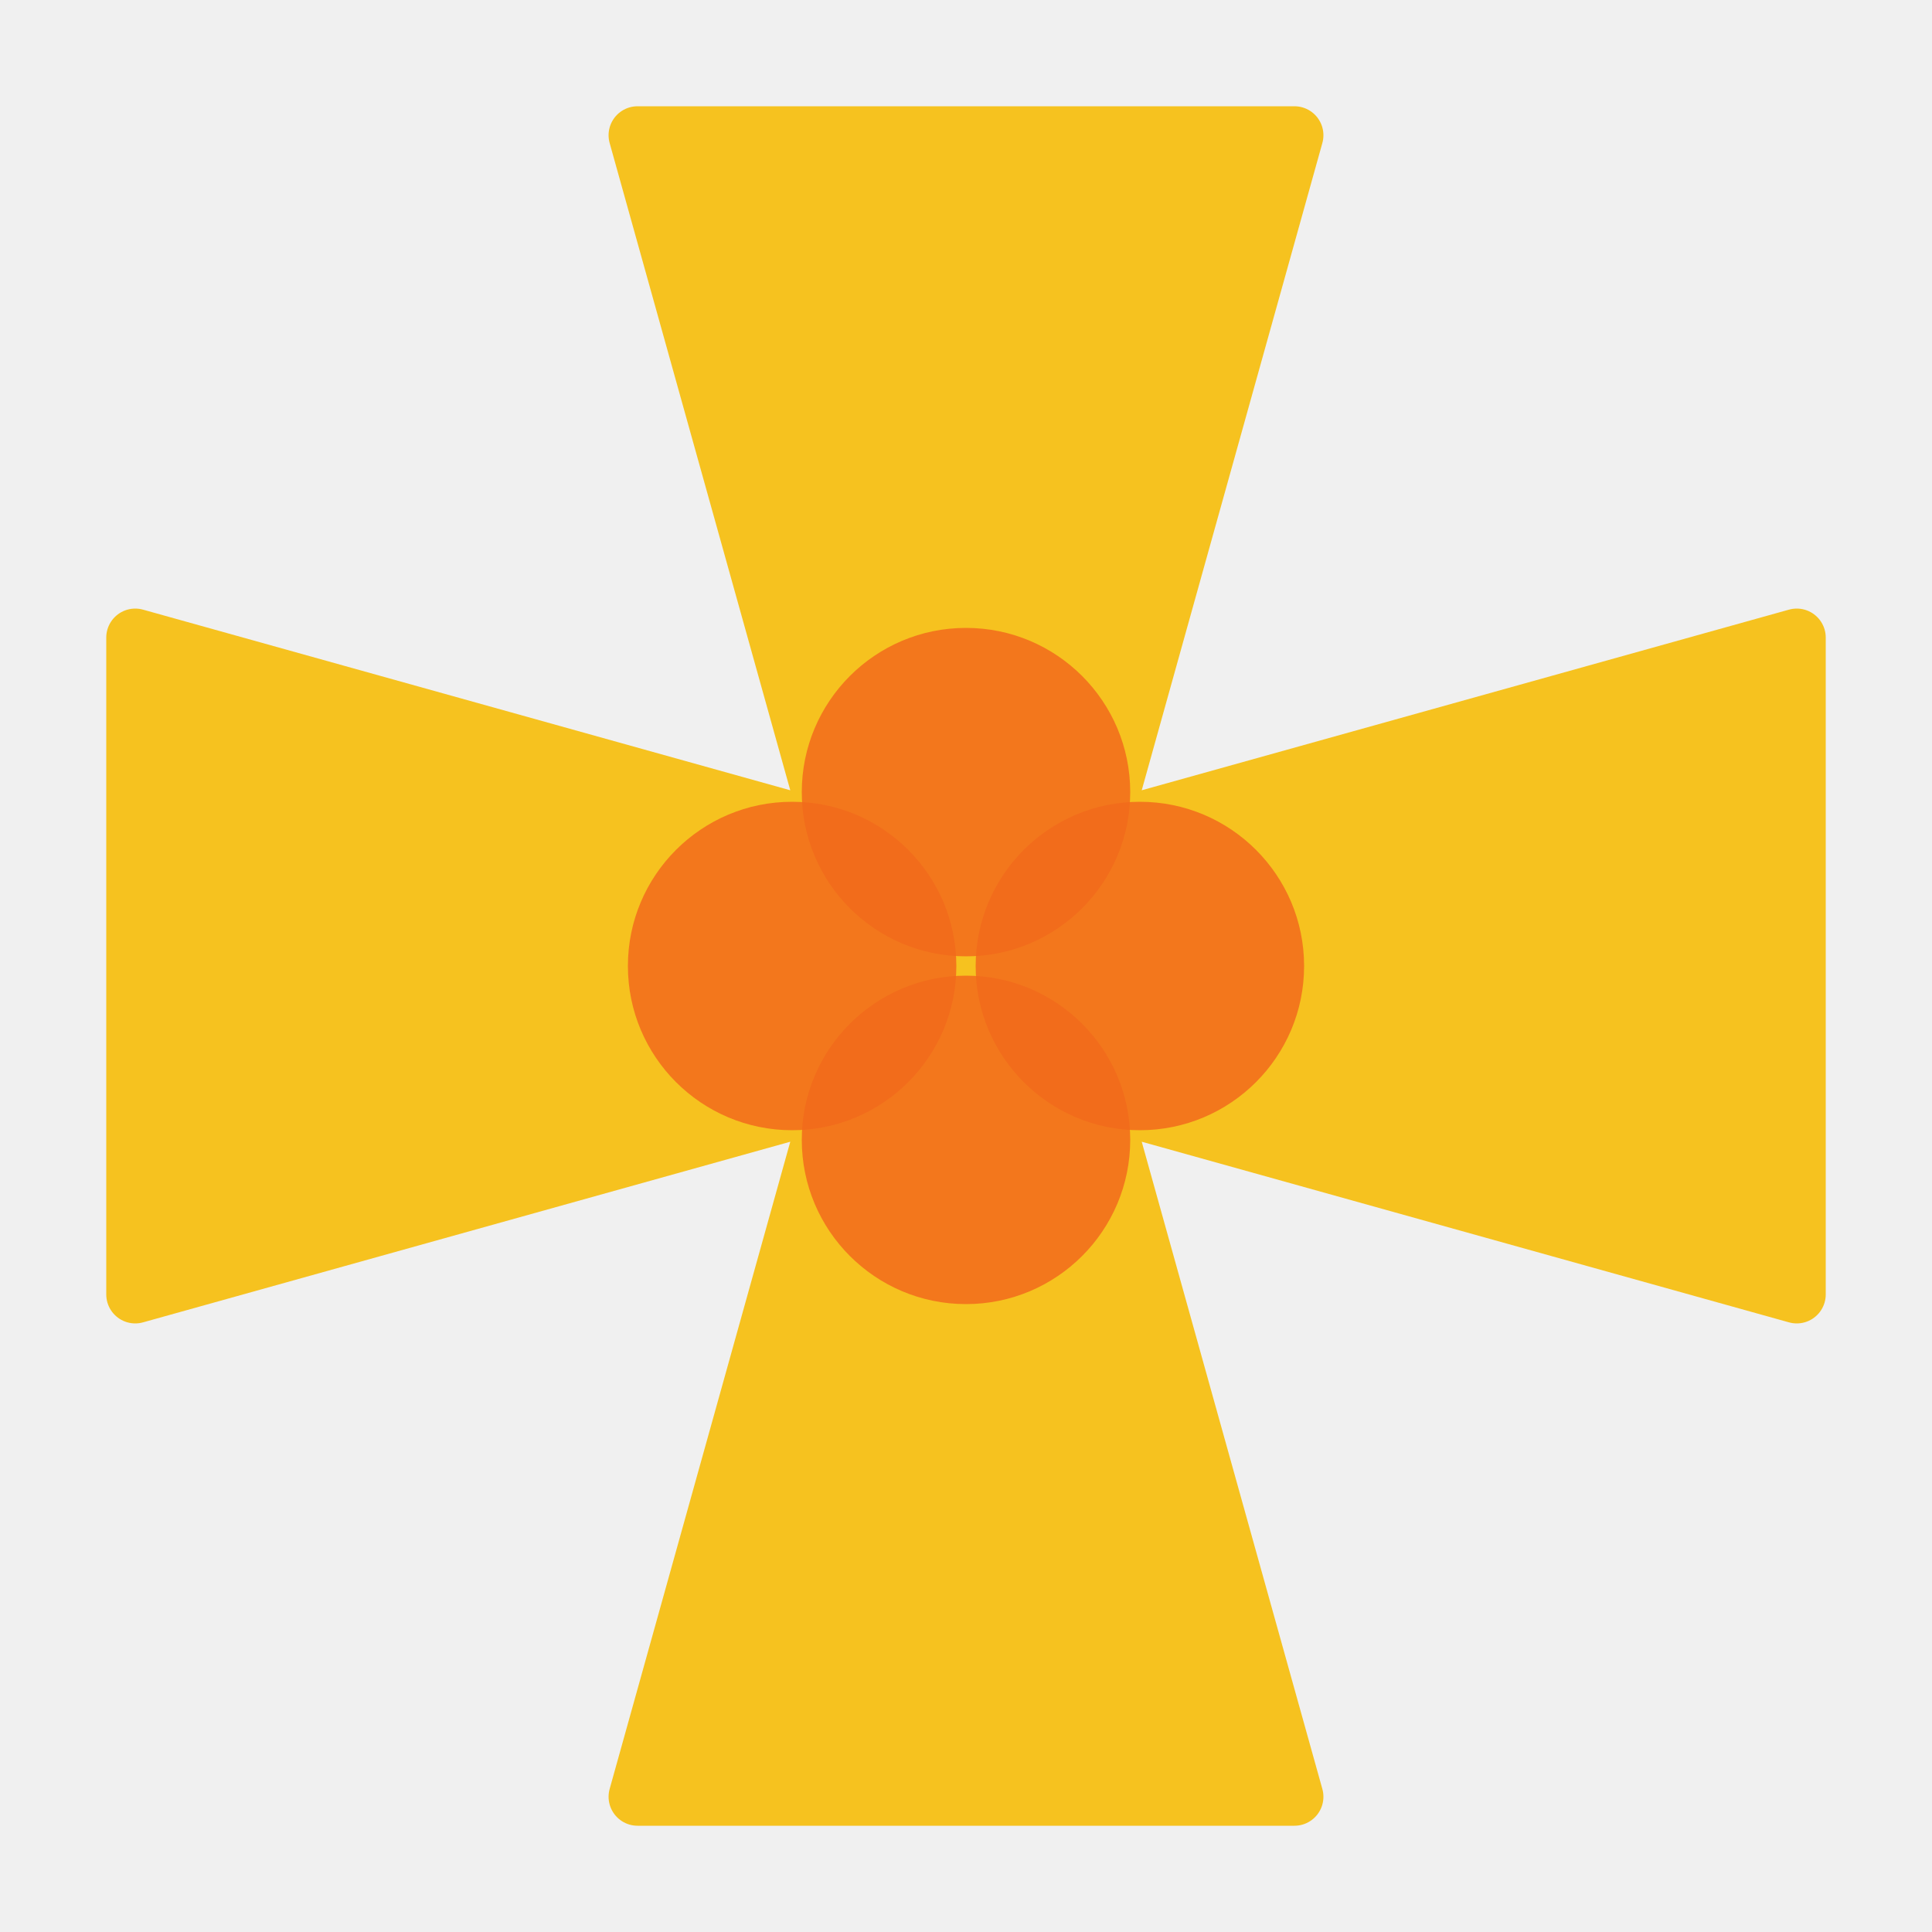
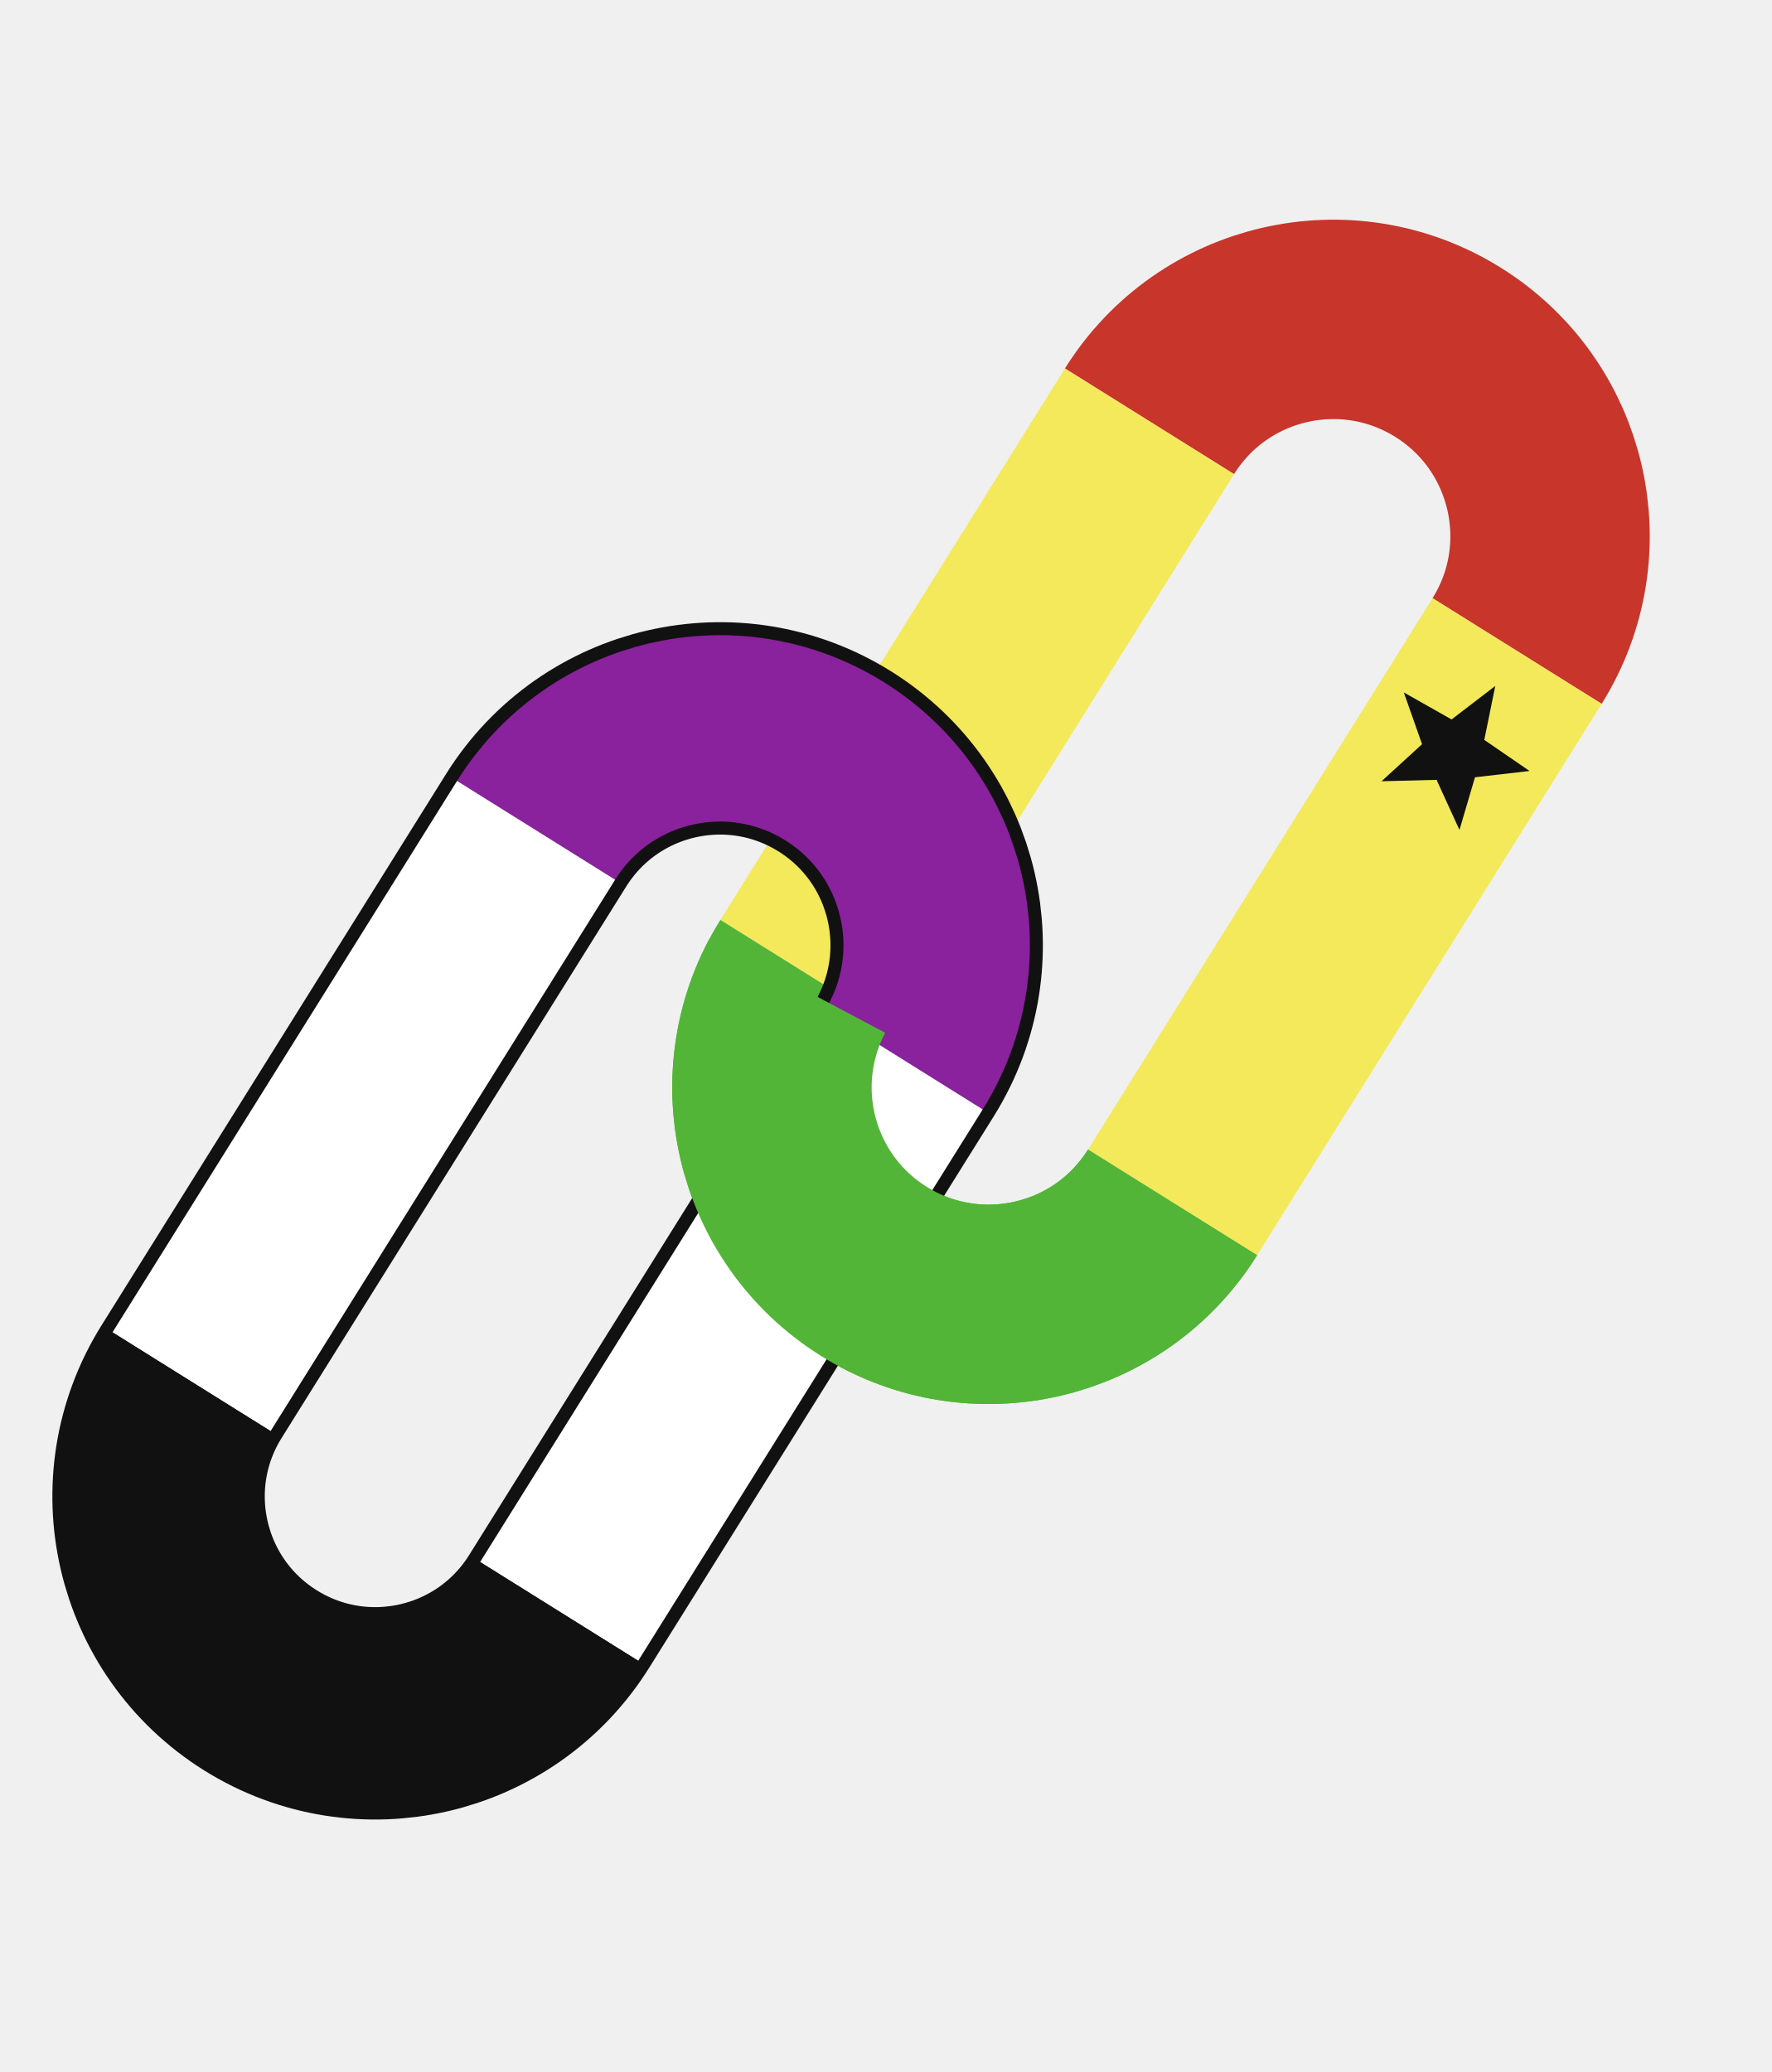
- <svg xmlns="http://www.w3.org/2000/svg" viewBox="0 0 100 100" aria-hidden="true">
-   <path fill="#F6C21F" stroke="#F6C21F" stroke-width="3" stroke-linejoin="round" d="M45 50h10l12-43H33zM50 45v10l43 12V33zM55 50H45L33 93h34zM50 55V45L7 33v34z" />
-   <g fill="#F26A1B" fill-opacity=".85">
-     <circle cx="50" cy="41" r="8.5" />
-     <circle cx="59" cy="50" r="8.5" />
-     <circle cx="50" cy="59" r="8.5" />
-     <circle cx="41" cy="50" r="8.5" />
+ <svg xmlns="http://www.w3.org/2000/svg" viewBox="121.2 -12.4 817.4 956.0" role="img" aria-label="PresLink">
+   <defs>
+     <clipPath id="second-crossing">
+       <polygon points="528.5,112.3 -668.5,197.7 -625.7,796.2 571.2,710.7" />
+     </clipPath>
+   </defs>
+   <g transform="translate(500 500) rotate(32) translate(60 -200)">
+     <path d="M -100 -150 A 100 100 0 0 1 100 -150" fill="none" stroke="#c8352a" stroke-width="92" />
+     <path d="M 100 -150 L 100 150" fill="none" stroke="#f3e95a" stroke-width="92" />
+     <path d="M -100 150 L -100 -150" fill="none" stroke="#f3e95a" stroke-width="92" />
+     <path d="M 100 150 A 100 100 0 0 1 -100 150" fill="none" stroke="#52b537" stroke-width="92" />
+     <polygon points="100.0,-131.0 108.9,-107.2 134.2,-106.1 114.4,-90.3 121.2,-65.9 100.0,-79.9 78.8,-65.9 85.6,-90.3 65.8,-106.1 91.1,-107.2" fill="#111111" />
+     <path d="M -240 160 A 100 100 0 0 1 -40 160 L -40 460 A 100 100 0 0 1 -240 460 Z" fill="none" stroke="#111111" stroke-width="98" />
+     <path d="M -240 160 A 100 100 0 0 1 -40 160" fill="none" stroke="#8a219d" stroke-width="86" />
+     <path d="M -40 160 L -40 460" fill="none" stroke="#ffffff" stroke-width="86" />
+     <path d="M -240 460 L -240 160" fill="none" stroke="#ffffff" stroke-width="86" />
+     <path d="M -40 460 A 100 100 0 0 1 -240 460" fill="none" stroke="#111111" stroke-width="86" />
+     <g clip-path="url(#second-crossing)">
+       <path d="M 100 150 A 100 100 0 0 1 -100 150" fill="none" stroke="#52b537" stroke-width="92" />
+     </g>
  </g>
</svg>
